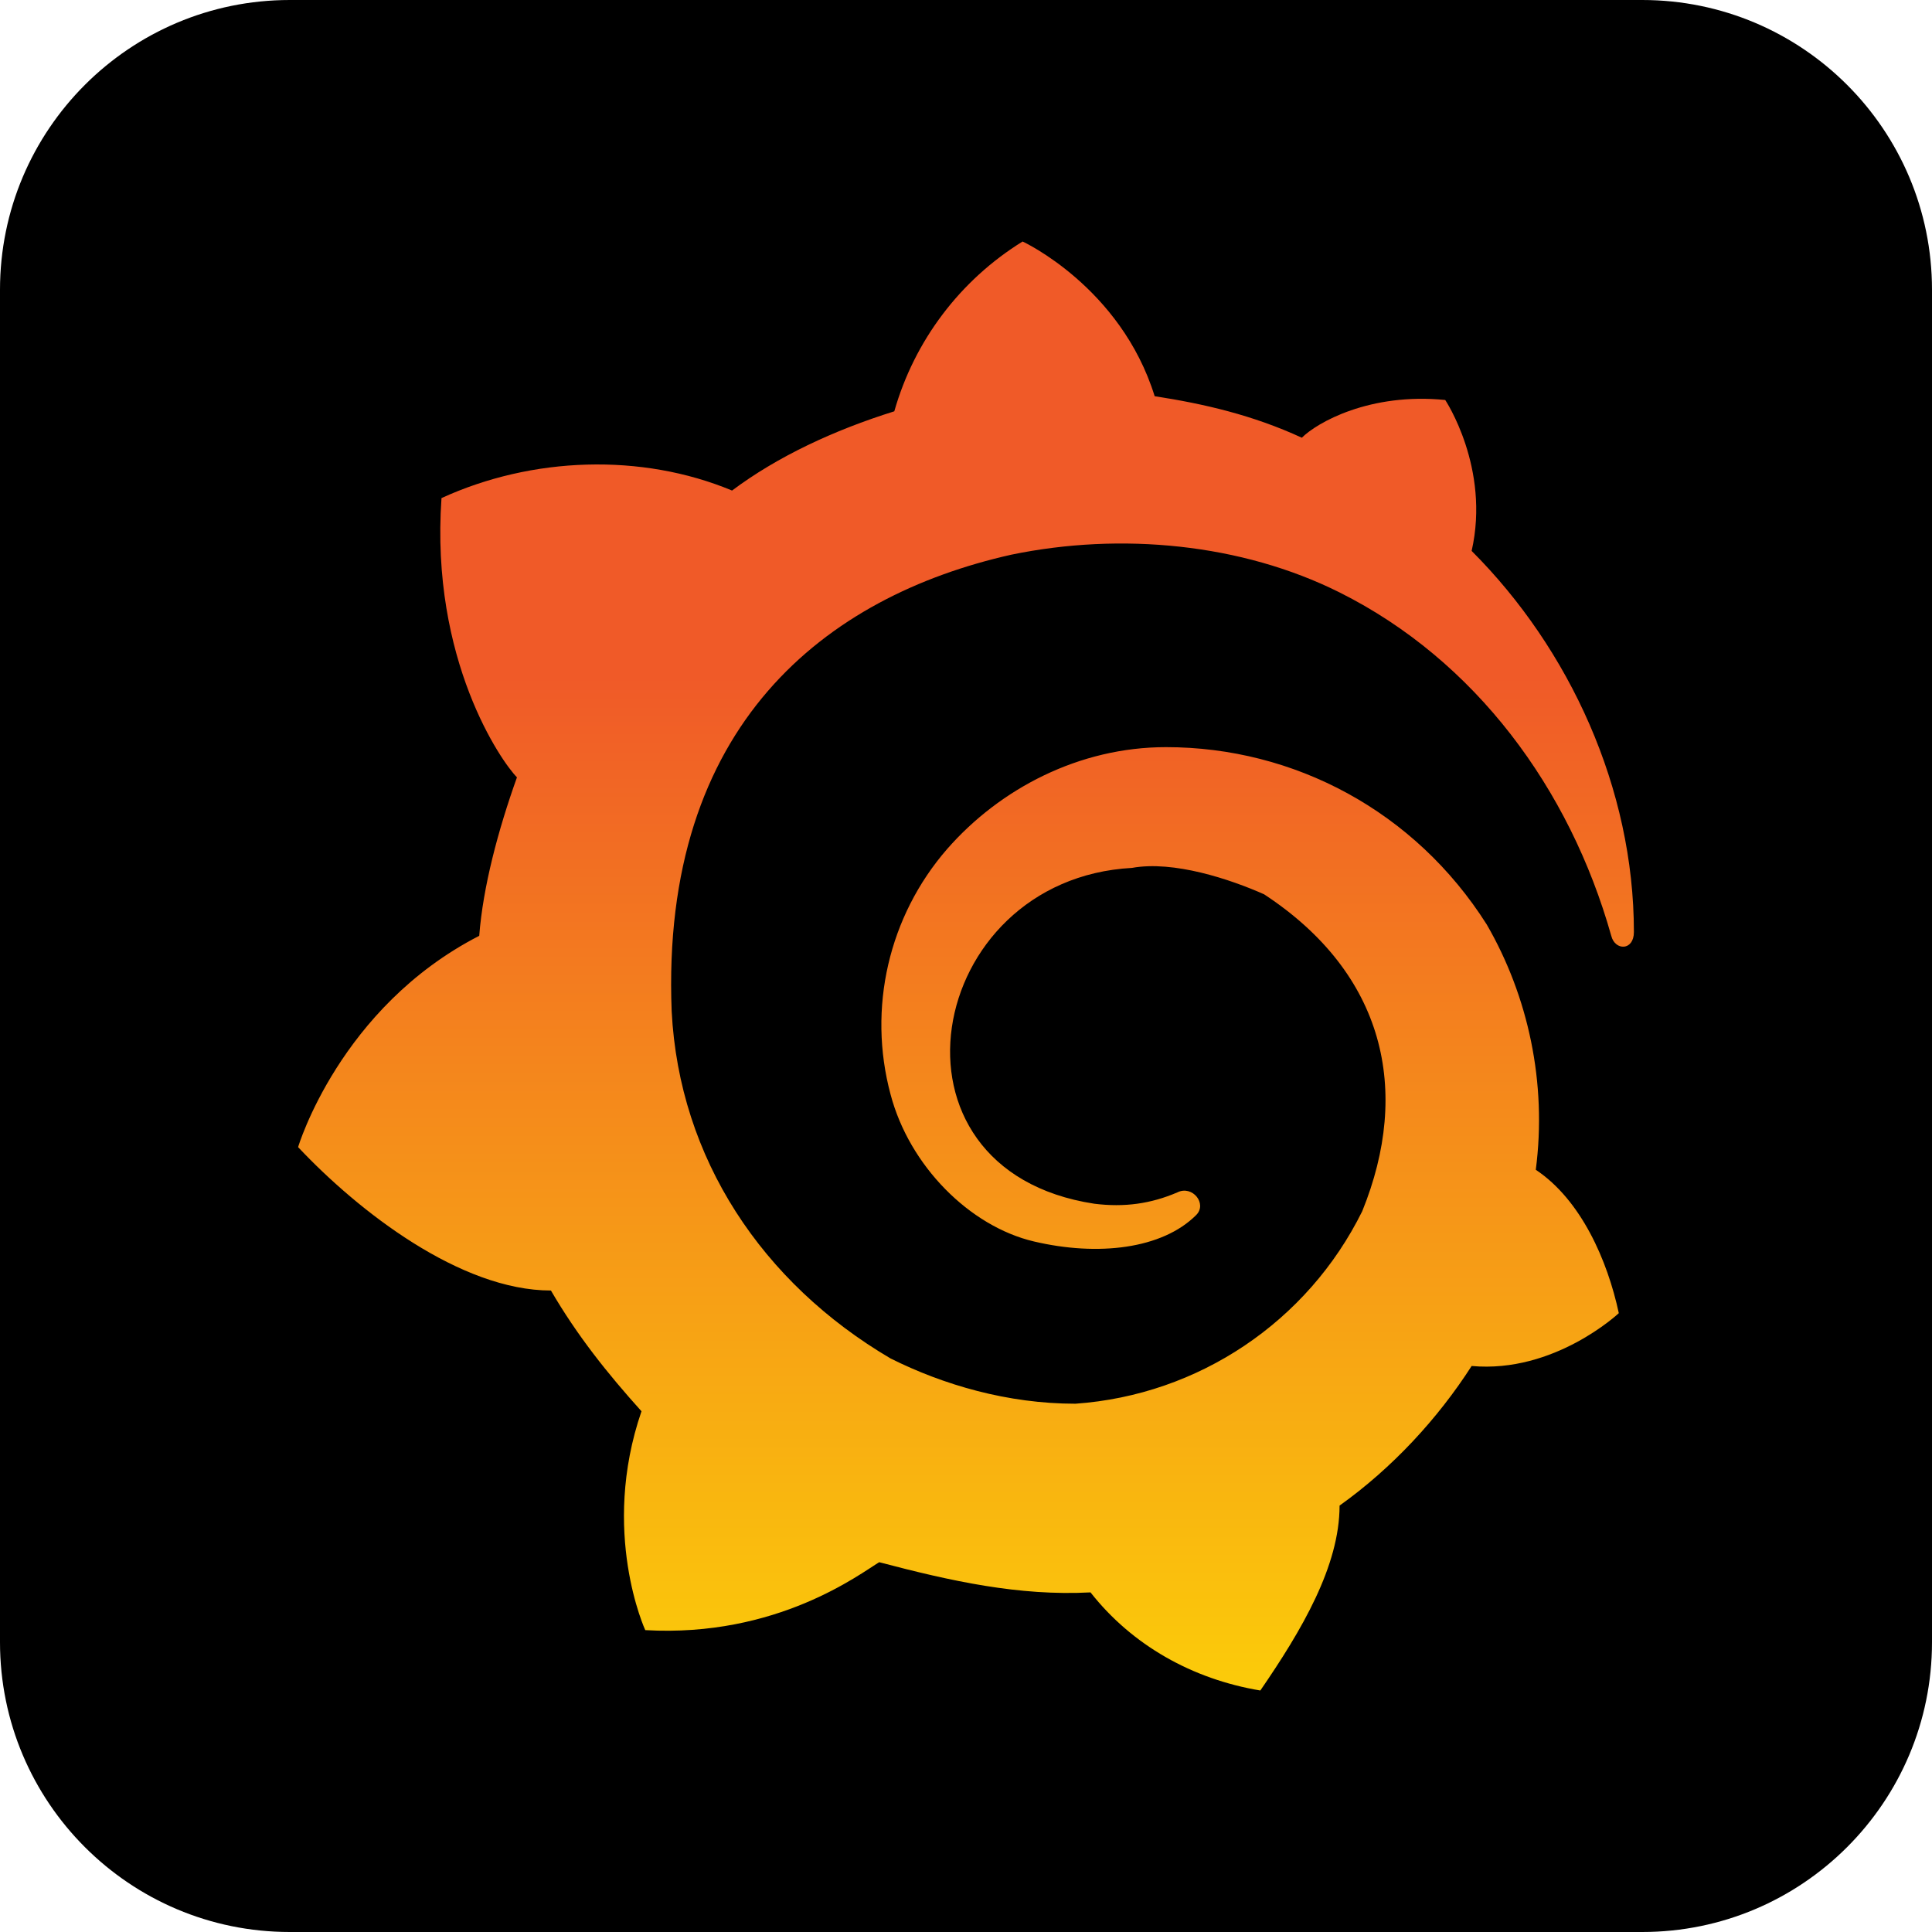
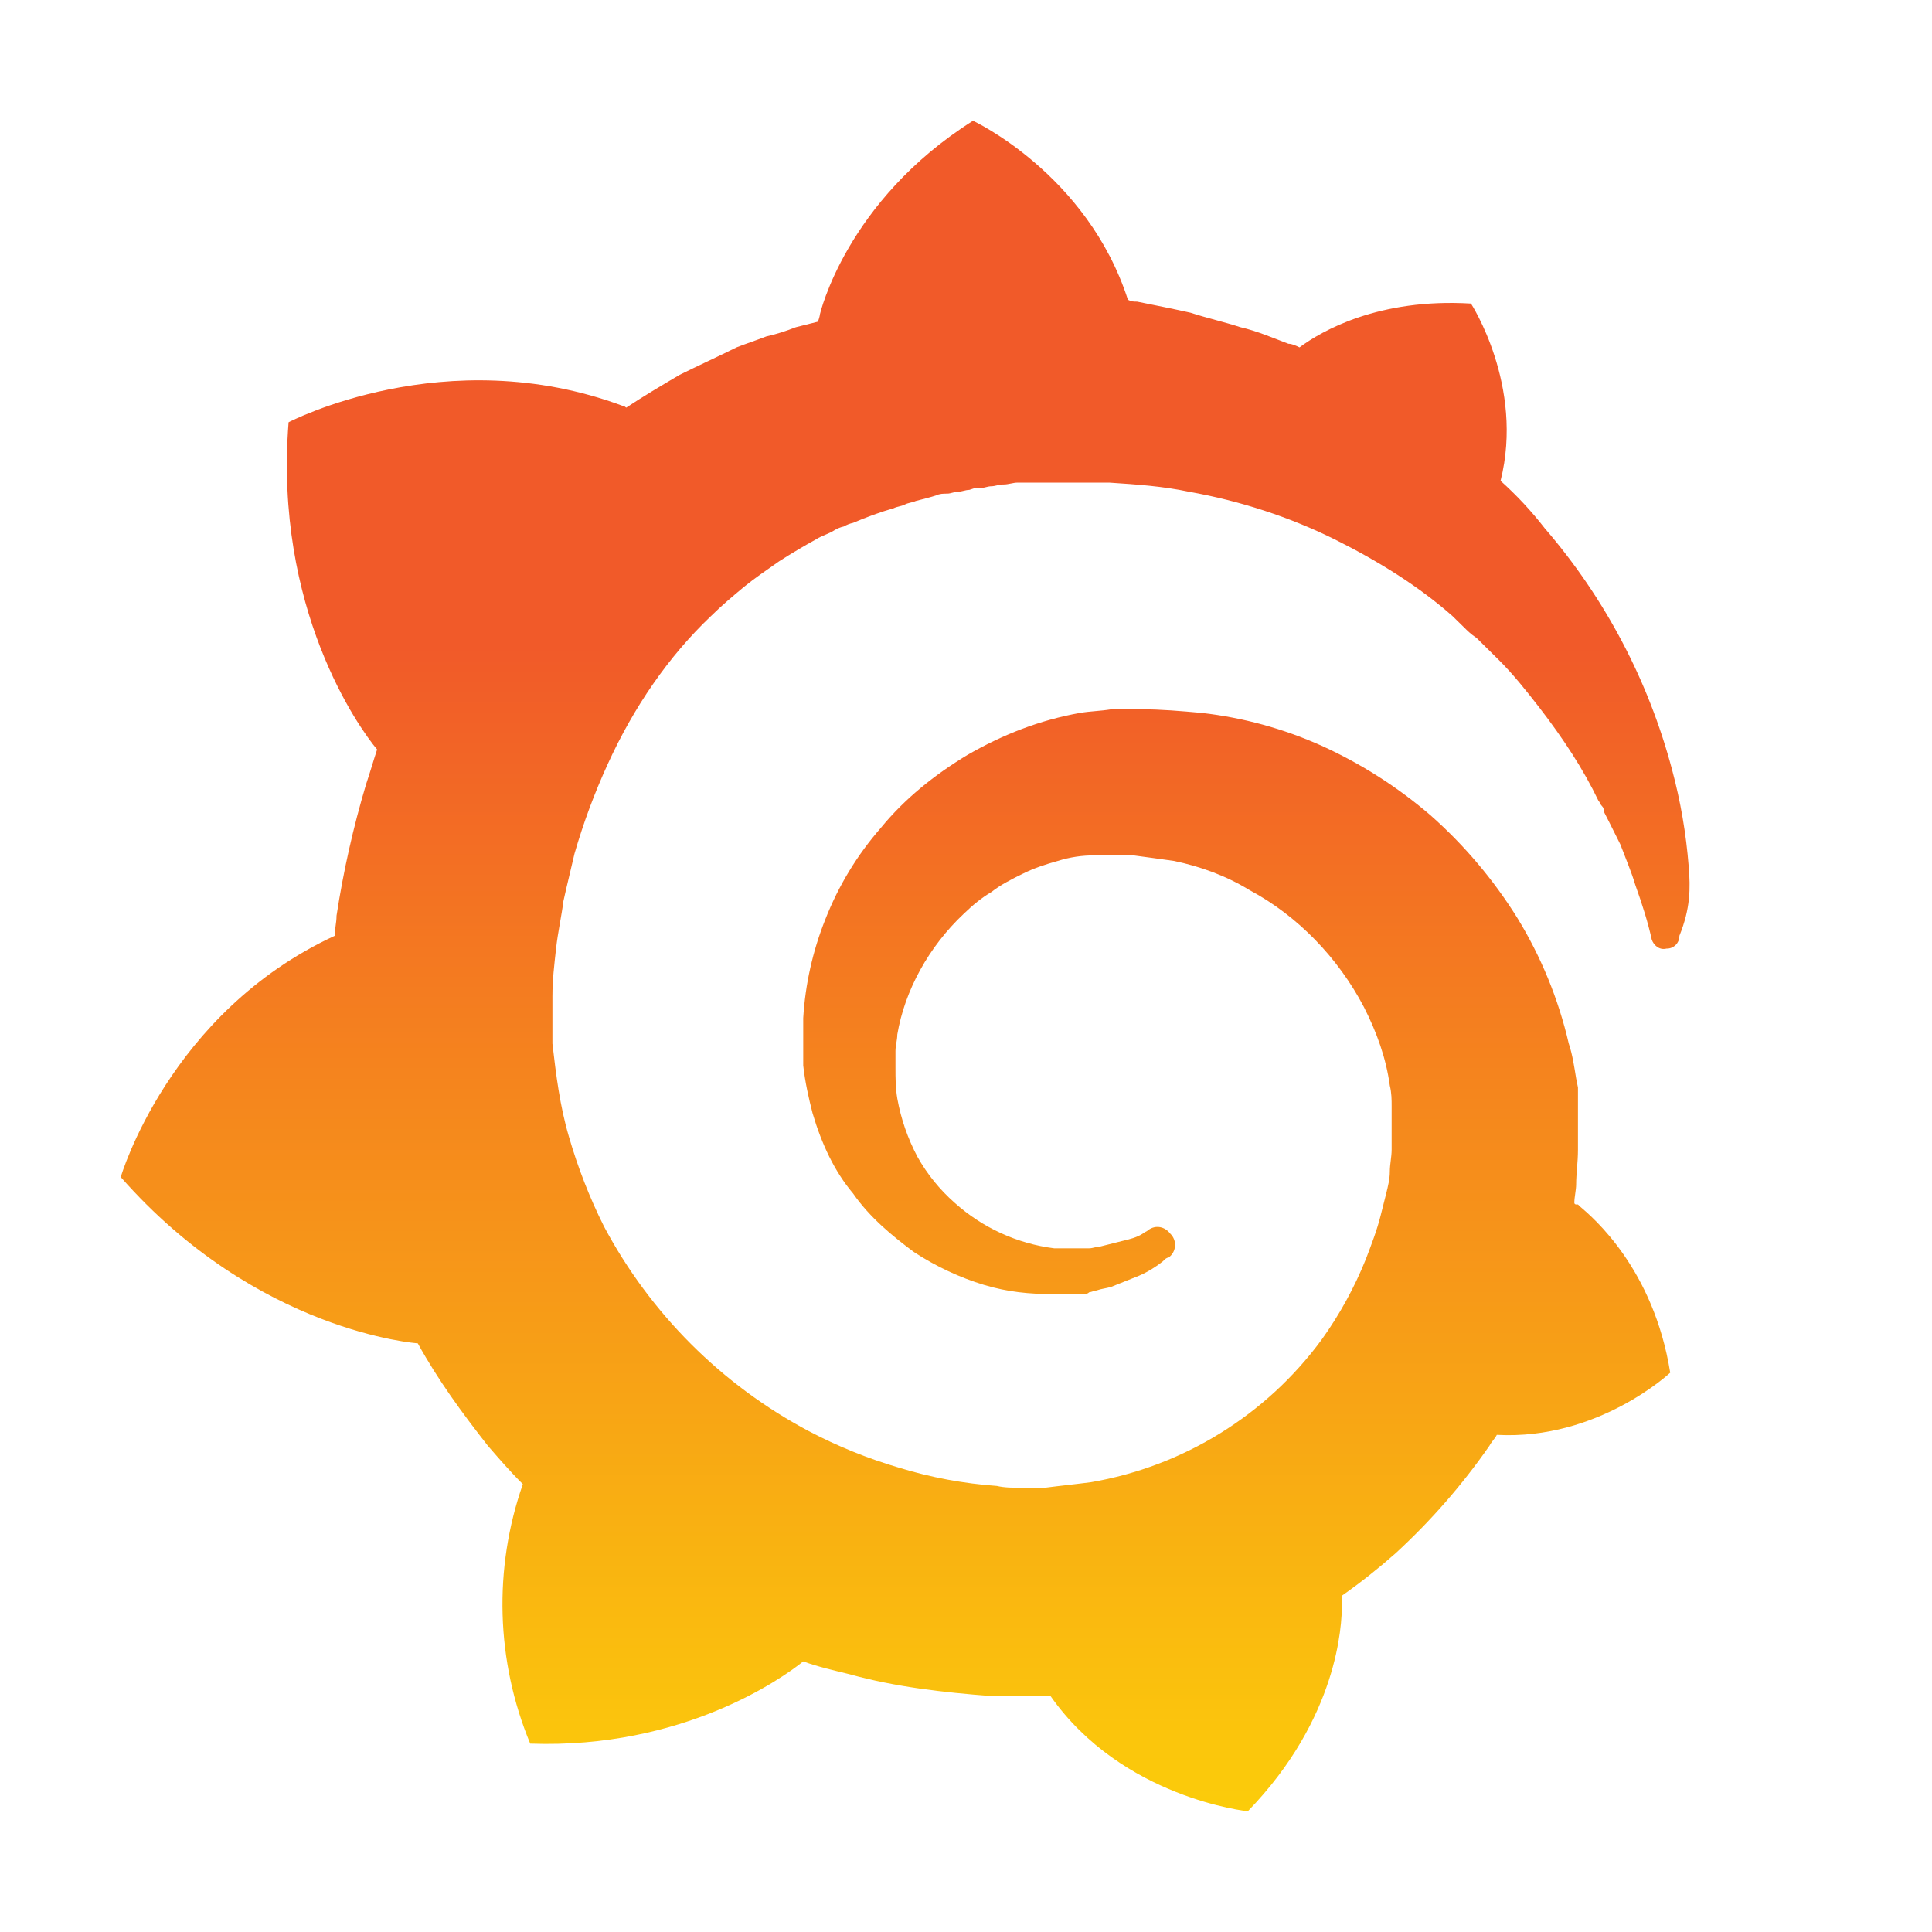
- <svg xmlns="http://www.w3.org/2000/svg" aria-label="Grafana" role="img" viewBox="0 0 512 512">
-   <rect width="512" height="512" rx="15%" />
-   <linearGradient id="a" x1="9%" y1="30%" x2="9%" y2="99%">
-     <stop stop-color="#F05A28" offset="0" />
-     <stop offset="1" stop-color="#FBCA0A" />
-   </linearGradient>
-   <path fill="url(#a)" d="M390 146c5-22-7-40-7-40-20-2-34 6-38 10-13-6-26-9-39-11-9-29-35-41-35-41a78 78 0 00-34 45c-16 5-31 12-43 21-24-10-53-9-77 2-3 43 16 70 20 74-5 14-9 29-10 42-37 19-48 56-48 56 16 17 43 38 67 38 7 12 15 22 24 32-11 32 1 58 1 58 35 2 57-15 62-18 19 5 37 9 56 8 11 14 27 23 45 26 11-16 21-33 21-49 14-10 26-23 35-37 22 2 39-14 39-14-3-14-10-30-22-38 3-23-2-46-13-65-19-30-51-47-85-47-23 0-44 11-58 27a71 71 0 00-15 65c5 19 21 35 38 39s34 2 43-7c3-3-1-8-5-6-7 3-14 4-22 3-59-9-45-86 10-89 11-2 26 3 35 7 32 21 39 52 26 84a92 92 0 01-76 51c-18 0-35-5-49-12-34-20-56-53-58-92-3-76 41-110 90-121 29-6 61-3 87 10 36 18 61 52 72 91 1 4 6 4 6-1 0-38-17-75-43-101z" />
+ <svg xmlns="http://www.w3.org/2000/svg" width="800px" height="800px" viewBox="0 0 16 16" fill="none">
+   <path fill="url(#grafana-color-16__paint0_linear_2372_364)" d="M13.985 7.175a4.408 4.408 0 00-.138-.802 5.035 5.035 0 00-1.054-1.998 2.96 2.96 0 00-.366-.393c.198-.787-.245-1.468-.245-1.468-.764-.046-1.237.227-1.42.363-.031-.015-.062-.03-.092-.03-.122-.046-.26-.106-.397-.137-.138-.045-.275-.075-.413-.12-.137-.031-.29-.061-.443-.092-.03 0-.046 0-.076-.015C9.005 1.44 8.058 1 8.058 1 7.004 1.666 6.79 2.604 6.79 2.604s0 .015-.016.06l-.183.046c-.076.03-.168.06-.244.076-.077.03-.168.06-.245.09-.153.076-.32.152-.473.228-.153.09-.306.181-.443.272-.016-.015-.03-.015-.03-.015-1.467-.545-2.766.136-2.766.136-.122 1.544.58 2.528.733 2.71-.03.09-.06.196-.091.287a8.104 8.104 0 00-.245 1.09c0 .06-.015.106-.015.166C1.397 8.386 1 9.748 1 9.748c1.13 1.287 2.46 1.377 2.46 1.377.167.303.366.575.58.848.092.106.183.212.29.318a3.014 3.014 0 00.061 2.149c1.268.045 2.093-.545 2.261-.681.122.045.26.076.382.106.382.106.78.151 1.176.181h.49c.595.848 1.634.954 1.634.954.748-.772.779-1.544.779-1.71v-.015-.03-.03c.153-.107.305-.228.443-.35a5.37 5.37 0 00.779-.892c.015-.03.046-.06.061-.09.84.045 1.436-.515 1.436-.515-.138-.863-.642-1.287-.749-1.378l-.015-.015h-.015s-.015 0-.015-.015c0-.045.015-.106.015-.151 0-.091.015-.182.015-.288V9.4v-.166-.076-.152l-.015-.075c-.015-.091-.03-.197-.061-.288a3.506 3.506 0 00-.428-1.044 3.856 3.856 0 00-.718-.848 3.784 3.784 0 00-.901-.575 3.347 3.347 0 00-.993-.272c-.168-.015-.336-.03-.504-.03H9.37 9.204c-.092.015-.169.015-.26.03-.336.06-.642.181-.932.348-.275.166-.52.363-.718.605a2.579 2.579 0 00-.459.757 2.63 2.63 0 00-.183.817v.393c.015.137.046.273.077.394.076.258.183.485.336.666.137.197.32.348.504.485.183.12.382.212.58.272.199.06.382.076.565.076h.244c.031 0 .047 0 .062-.015.015 0 .046-.015.061-.015.046-.016.076-.016.122-.03l.23-.092a.869.869 0 00.198-.12c.015-.016.03-.03.046-.03a.129.129 0 00.015-.198c-.046-.06-.122-.075-.183-.03-.015.015-.03.015-.046.03-.046.03-.107.046-.168.06l-.183.046c-.03 0-.061.015-.092.015H8.73a1.519 1.519 0 01-.825-.378 1.452 1.452 0 01-.306-.378 1.655 1.655 0 01-.168-.485c-.015-.09-.015-.166-.015-.257v-.106-.03c0-.046.015-.091.015-.136.061-.364.26-.727.55-1 .077-.075.153-.136.23-.181.076-.06.167-.106.259-.151.092-.046.183-.076.29-.106a.993.993 0 01.306-.046h.321c.107.015.229.03.336.046.214.045.427.12.626.242.397.212.733.56.947.969.107.211.183.423.214.65.015.06.015.121.015.167v.363c0 .06-.015.121-.015.182 0 .06-.015.12-.03.181l-.046.182c-.03.121-.077.242-.123.363a3.183 3.183 0 01-.366.666 3.002 3.002 0 01-1.91 1.18c-.122.016-.26.03-.382.046h-.198c-.061 0-.138 0-.199-.015a3.637 3.637 0 01-.81-.151 4.068 4.068 0 01-.748-.303 4.098 4.098 0 01-1.696-1.695 4.398 4.398 0 01-.29-.742c-.076-.257-.107-.514-.137-.772v-.302-.091c0-.136.015-.258.03-.394s.046-.272.061-.393c.03-.137.061-.258.092-.394a5.33 5.33 0 01.275-.741c.214-.47.504-.893.855-1.226.092-.091.184-.167.275-.243.092-.075.184-.136.29-.211a5.39 5.39 0 01.306-.182c.046-.03.107-.045.153-.076a.26.26 0 01.076-.03.26.26 0 01.077-.03c.107-.046.229-.091.336-.121.03-.015.06-.015.091-.03.03-.016.061-.016.092-.03.061-.016.122-.031.168-.046.03-.015.061-.015.092-.015.03 0 .06-.016.091-.016.03 0 .061-.015.092-.015l.046-.015h.046c.03 0 .06-.015.091-.015.03 0 .061-.015.107-.015.03 0 .077-.015.107-.015h.764c.23.015.443.03.657.075.428.076.84.212 1.207.394.366.182.702.393.977.636l.046.045.046.045c.03.03.061.061.107.091l.092.091.091.09c.123.122.23.258.336.394.199.258.367.515.49.772.014.015.014.03.03.046.015.015.015.03.015.045l.046.09.046.092.045.09c.046.122.092.228.123.333.06.167.107.318.137.455.015.045.061.09.122.075a.104.104 0 00.107-.106c.092-.227.092-.393.077-.575z" />
+   <defs>
+     <linearGradient id="grafana-color-16__paint0_linear_2372_364" x1="7.502" x2="7.502" y1="18.142" y2="5.356" gradientUnits="userSpaceOnUse">
+       <stop stop-color="#FFF200" />
+       <stop offset="1" stop-color="#F15A29" />
+     </linearGradient>
+   </defs>
</svg>
